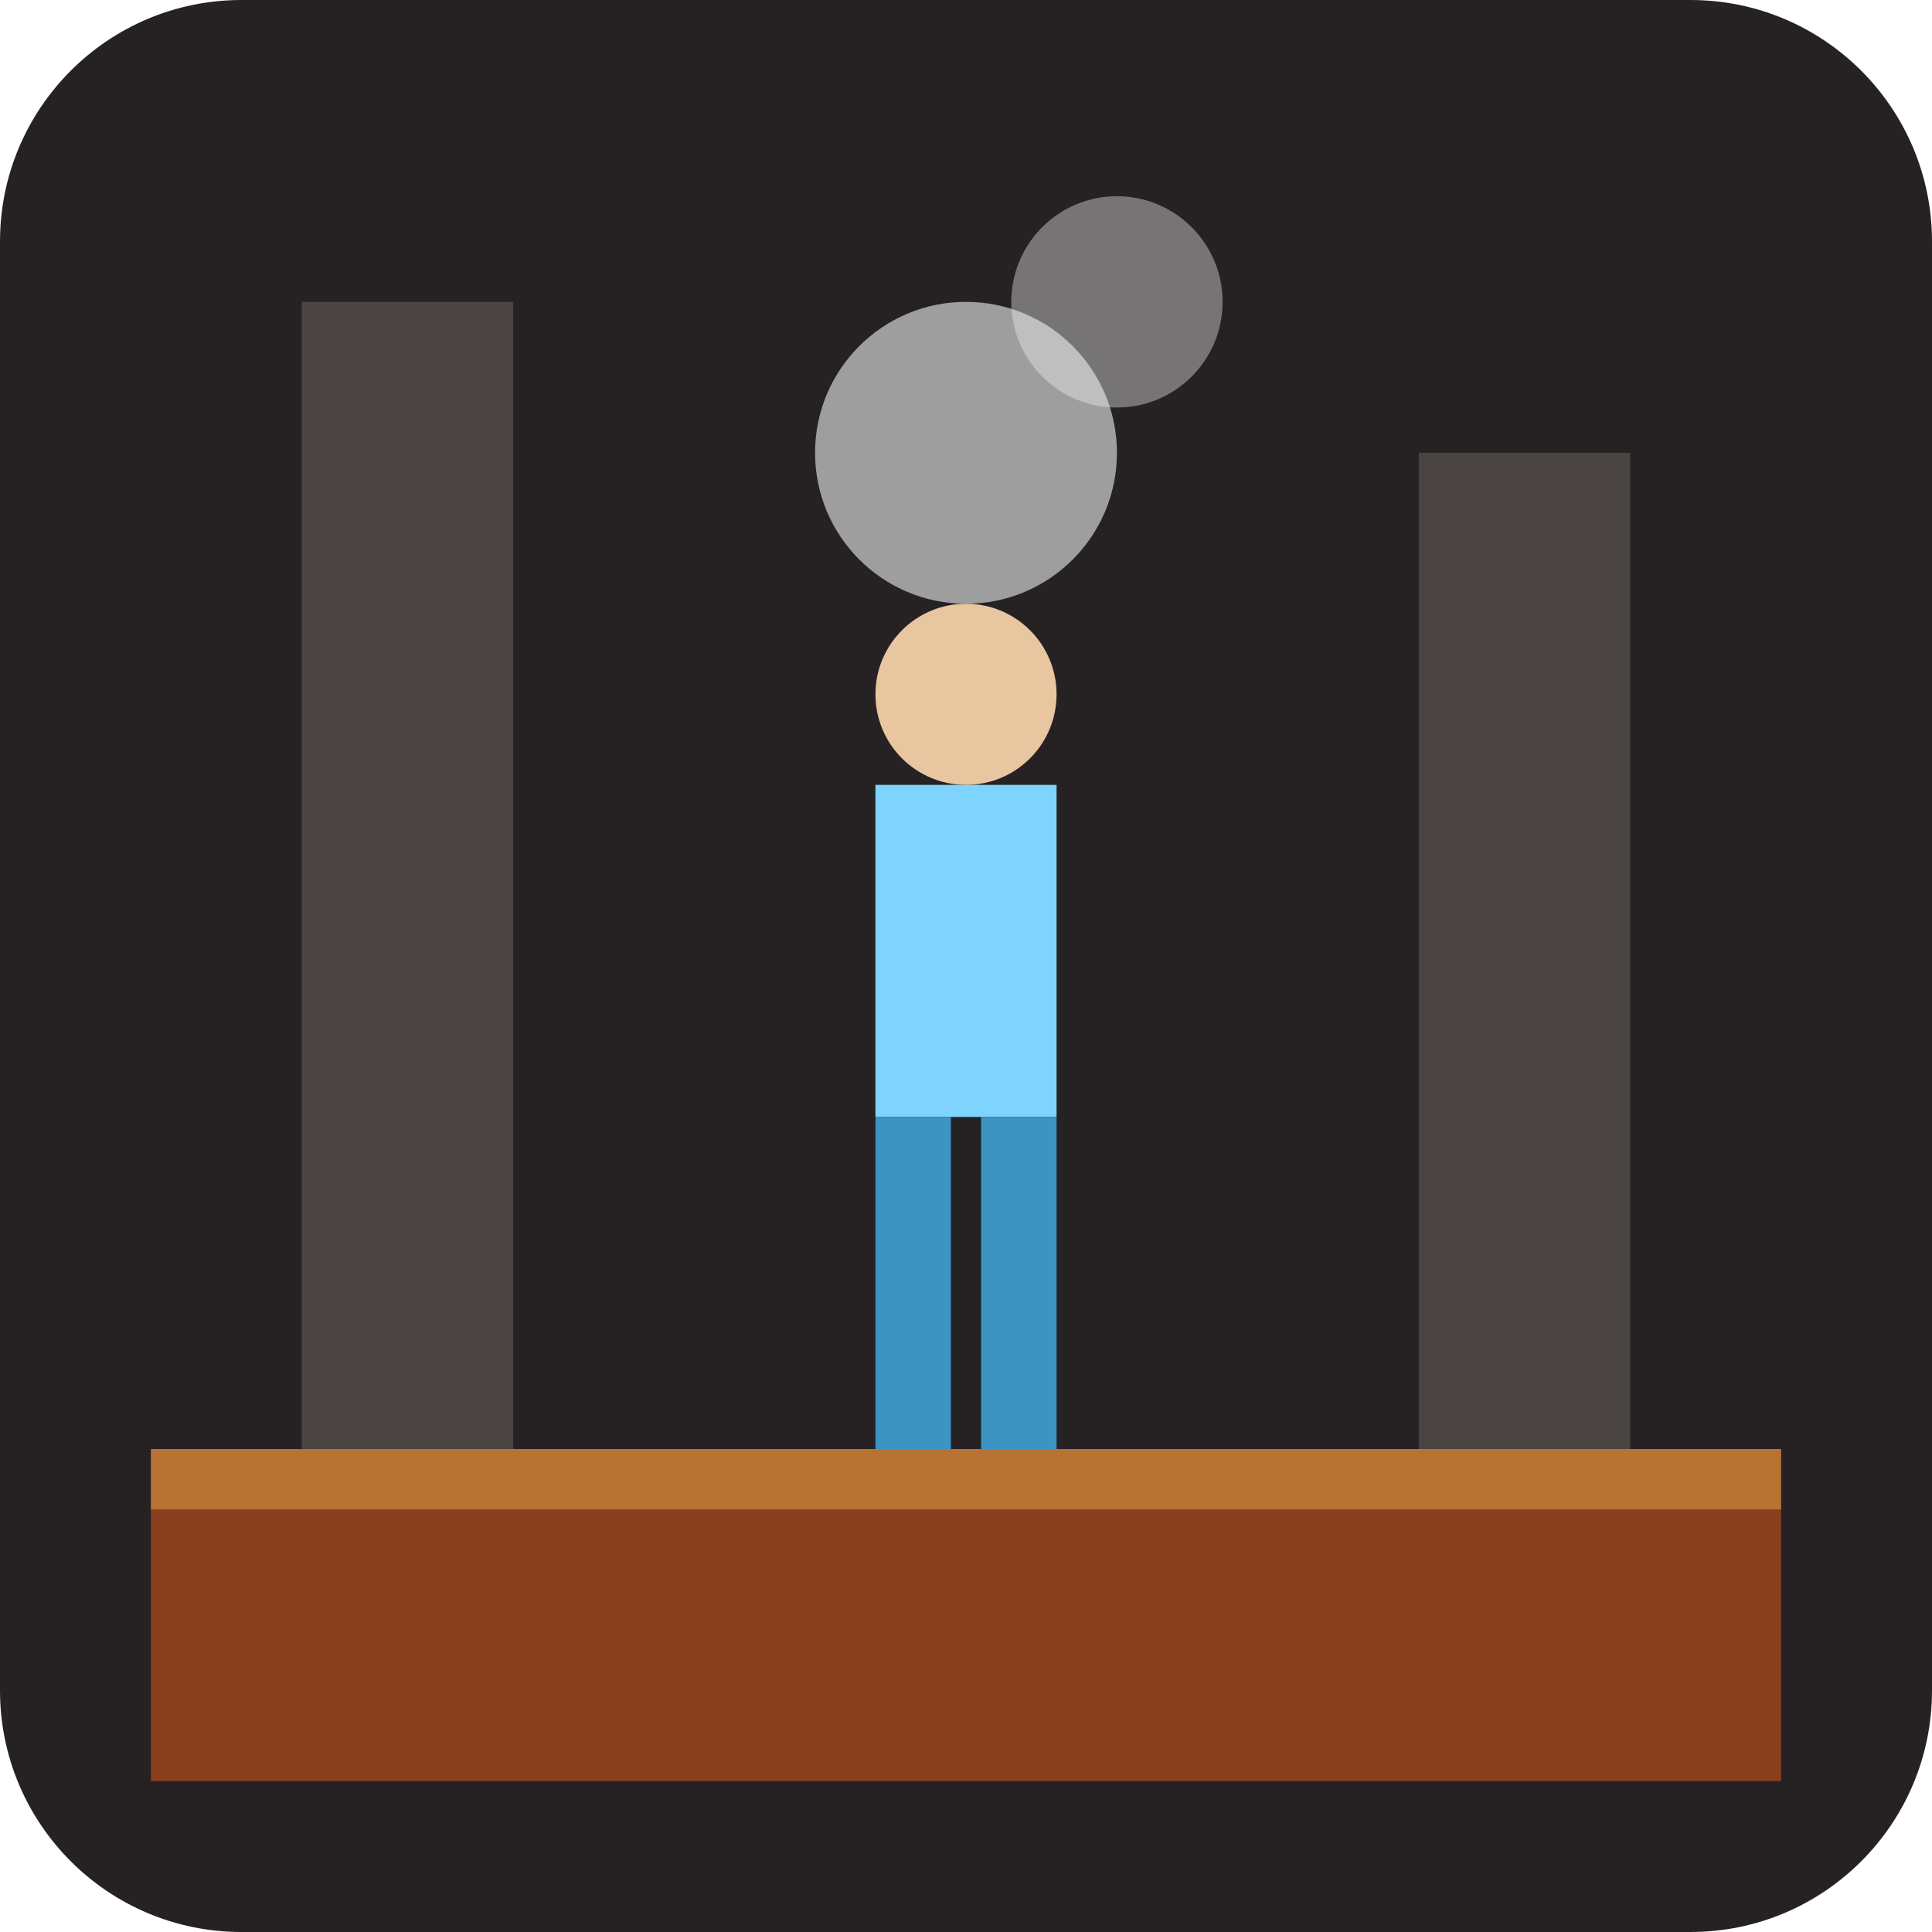
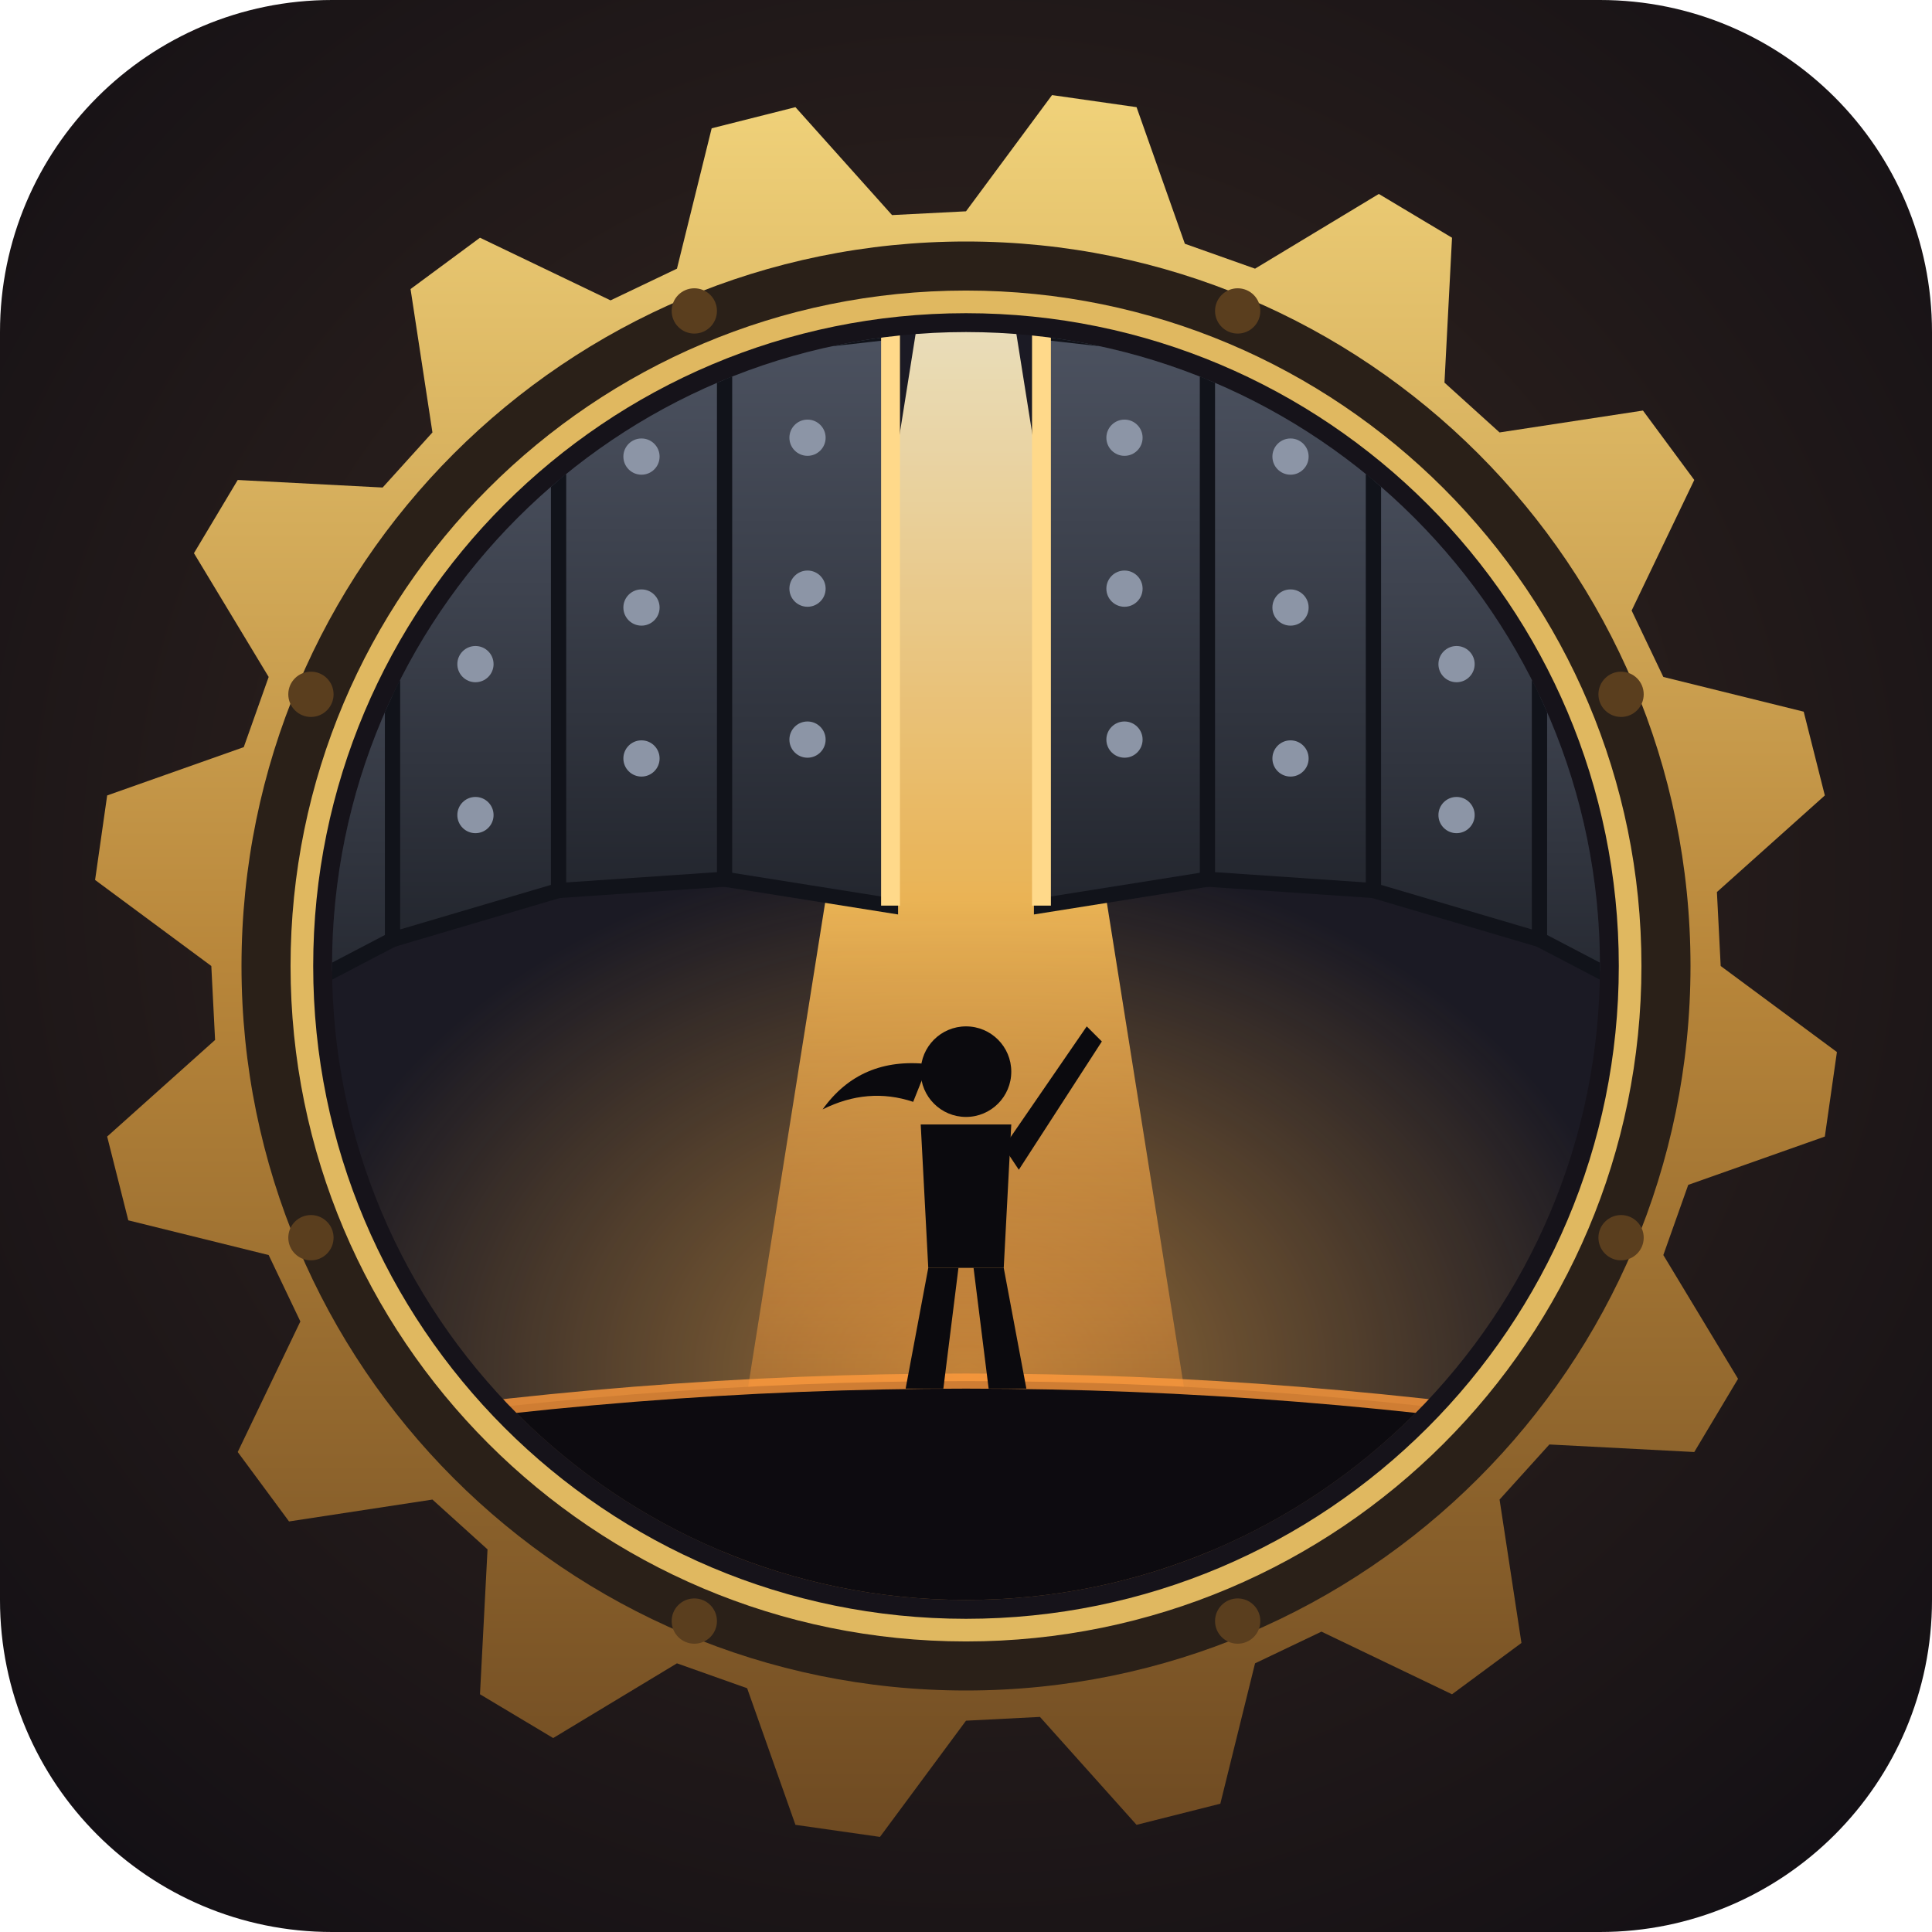
- <svg xmlns="http://www.w3.org/2000/svg" width="128" height="128" viewBox="0 0 128 128">
-   <rect width="128" height="128" rx="16" fill="#262224" />
-   <rect x="10" y="96" width="108" height="22" fill="#8a3f1f" />
-   <rect x="10" y="96" width="108" height="4" fill="#b87333" />
-   <rect x="20" y="20" width="14" height="76" fill="#4a4542" />
-   <rect x="94" y="30" width="14" height="66" fill="#4a4542" />
-   <circle cx="64" cy="30" r="10" fill="#f0f0f0" opacity="0.6" />
-   <circle cx="74" cy="20" r="7" fill="#f0f0f0" opacity="0.4" />
-   <rect x="58" y="52" width="12" height="22" fill="#7fd4ff" />
-   <circle cx="64" cy="46" r="6" fill="#e8c6a0" />
-   <rect x="58" y="74" width="5" height="22" fill="#3d93c2" />
-   <rect x="65" y="74" width="5" height="22" fill="#3d93c2" />
+ <svg xmlns="http://www.w3.org/2000/svg" width="256" height="256" viewBox="0 0 256 256">
+   <defs>
+     <radialGradient id="bg" cx="50%" cy="45%" r="70%">
+       <stop offset="0" stop-color="#3a2a22" />
+       <stop offset="1" stop-color="#120f14" />
+     </radialGradient>
+     <linearGradient id="brass" x1="0" y1="0" x2="0" y2="1">
+       <stop offset="0" stop-color="#f0d27a" />
+       <stop offset="0.5" stop-color="#b8863a" />
+       <stop offset="1" stop-color="#6e4a22" />
+     </linearGradient>
+     <linearGradient id="iron" x1="0" y1="0" x2="0" y2="1">
+       <stop offset="0" stop-color="#4c5260" />
+       <stop offset="1" stop-color="#23262e" />
+     </linearGradient>
+     <linearGradient id="light" x1="0" y1="0" x2="0" y2="1">
+       <stop offset="0" stop-color="#fff4cf" />
+       <stop offset="0.45" stop-color="#ffc35a" />
+       <stop offset="1" stop-color="#ff8a2a" stop-opacity="0.15" />
+     </linearGradient>
+     <radialGradient id="glow" cx="50%" cy="60%" r="50%">
+       <stop offset="0" stop-color="#ffb347" stop-opacity="0.55" />
+       <stop offset="1" stop-color="#ffb347" stop-opacity="0" />
+     </radialGradient>
+     <clipPath id="inner">
+       <circle cx="128" cy="128" r="84" />
+     </clipPath>
+   </defs>
+   <rect width="256" height="256" rx="44" fill="url(#bg)" />
+   <polygon points="228.0,128.0 243.4,139.4 241.8,150.6 223.7,157.0 220.4,166.3 230.3,182.7 224.5,192.4 205.3,191.4 198.7,198.7 201.6,217.7 192.4,224.5 175.1,216.2 166.3,220.4 161.7,239.0 150.6,241.8 137.8,227.5 128.0,228.0 116.6,243.4 105.4,241.8 99.0,223.7 89.7,220.4 73.3,230.3 63.6,224.5 64.6,205.3 57.3,198.7 38.3,201.6 31.5,192.4 39.8,175.1 35.6,166.3 17.0,161.7 14.2,150.6 28.5,137.8 28.0,128.0 12.6,116.6 14.2,105.4 32.3,99.0 35.6,89.7 25.7,73.3 31.5,63.6 50.7,64.6 57.3,57.3 54.4,38.3 63.6,31.5 80.9,39.8 89.7,35.6 94.3,17.0 105.4,14.2 118.2,28.5 128.0,28.0 139.4,12.6 150.6,14.2 157.0,32.3 166.3,35.6 182.7,25.7 192.4,31.5 191.4,50.7 198.7,57.3 217.7,54.4 224.5,63.6 216.2,80.9 220.4,89.7 239.0,94.3 241.8,105.4 227.5,118.2" fill="url(#brass)" />
+   <circle cx="128.0" cy="128.0" r="96" fill="#2a2018" />
+   <circle cx="128.0" cy="128.0" r="88" fill="#16131a" />
+   <g clip-path="url(#inner)">
+     <rect x="40" y="40" width="176" height="176" fill="#1b1a24" />
+     <ellipse cx="128" cy="168" rx="90" ry="70" fill="url(#glow)" />
+     <polygon points="122,40 134,40 162,216 94,216" fill="url(#light)" opacity="0.9" />
+     <polygon points="118.0,44.0 96.0,46.5 96.0,116.5 118.0,120.0" fill="url(#iron)" stroke="#11131a" stroke-width="2" />
+     <circle cx="107.0" cy="58.0" r="2.4" fill="#8c95a6" />
+     <circle cx="107.0" cy="78.0" r="2.4" fill="#8c95a6" />
+     <circle cx="107.0" cy="98.0" r="2.4" fill="#8c95a6" />
+     <polygon points="96.0,46.5 74.0,54.0 74.0,118.0 96.0,116.5" fill="url(#iron)" stroke="#11131a" stroke-width="2" />
+     <circle cx="85.0" cy="60.5" r="2.4" fill="#8c95a6" />
+     <circle cx="85.0" cy="80.5" r="2.4" fill="#8c95a6" />
+     <circle cx="85.0" cy="100.5" r="2.4" fill="#8c95a6" />
+     <polygon points="74.0,54.0 52.0,66.5 52.0,124.5 74.0,118.0" fill="url(#iron)" stroke="#11131a" stroke-width="2" />
+     <circle cx="63.0" cy="68.0" r="2.4" fill="#8c95a6" />
+     <circle cx="63.0" cy="88.0" r="2.4" fill="#8c95a6" />
+     <circle cx="63.0" cy="108.0" r="2.4" fill="#8c95a6" />
+     <polygon points="52.0,66.5 30.0,84.0 30.0,136.0 52.0,124.5" fill="url(#iron)" stroke="#11131a" stroke-width="2" />
+     <circle cx="41.0" cy="80.5" r="2.4" fill="#8c95a6" />
+     <circle cx="41.0" cy="100.5" r="2.4" fill="#8c95a6" />
+     <circle cx="41.0" cy="120.5" r="2.4" fill="#8c95a6" />
+     <line x1="118" y1="44" x2="118" y2="120" stroke="#ffd98a" stroke-width="2.5" />
+     <polygon points="138.0,44.0 160.0,46.5 160.0,116.5 138.0,120.0" fill="url(#iron)" stroke="#11131a" stroke-width="2" />
+     <circle cx="149.0" cy="58.0" r="2.4" fill="#8c95a6" />
+     <circle cx="149.0" cy="78.0" r="2.4" fill="#8c95a6" />
+     <circle cx="149.0" cy="98.0" r="2.4" fill="#8c95a6" />
+     <polygon points="160.0,46.5 182.0,54.0 182.0,118.0 160.0,116.5" fill="url(#iron)" stroke="#11131a" stroke-width="2" />
+     <circle cx="171.0" cy="60.5" r="2.4" fill="#8c95a6" />
+     <circle cx="171.0" cy="80.5" r="2.4" fill="#8c95a6" />
+     <circle cx="171.0" cy="100.5" r="2.4" fill="#8c95a6" />
+     <polygon points="182.0,54.0 204.0,66.5 204.0,124.5 182.0,118.0" fill="url(#iron)" stroke="#11131a" stroke-width="2" />
+     <circle cx="193.0" cy="68.0" r="2.4" fill="#8c95a6" />
+     <circle cx="193.0" cy="88.0" r="2.4" fill="#8c95a6" />
+     <circle cx="193.0" cy="108.0" r="2.4" fill="#8c95a6" />
+     <polygon points="204.0,66.5 226.0,84.0 226.0,136.0 204.0,124.5" fill="url(#iron)" stroke="#11131a" stroke-width="2" />
+     <circle cx="215.0" cy="80.5" r="2.4" fill="#8c95a6" />
+     <circle cx="215.0" cy="100.5" r="2.4" fill="#8c95a6" />
+     <circle cx="215.0" cy="120.5" r="2.4" fill="#8c95a6" />
+     <line x1="138" y1="44" x2="138" y2="120" stroke="#ffd98a" stroke-width="2.5" />
+     <path d="M40 190 Q128 176 216 190 L216 216 L40 216 Z" fill="#0d0b10" />
+     <path d="M40 190 Q128 176 216 190" fill="none" stroke="#ff9a3c" stroke-width="2" opacity="0.8" />
+     <g fill="#0b0a0e">
+       <circle cx="128" cy="142" r="6" />
+       <path d="M122 149 L134 149 L133 168 L123 168 Z" />
+       <path d="M123 168 L127 168 L125 184 L120 184 Z" />
+       <path d="M129 168 L133 168 L136 184 L131 184 Z" />
+       <path d="M123 141 Q114 140 109 147 Q115 144 121 146 Z" />
+       <path d="M133 152 L144 136 L146 138 L135 155 Z" />
+     </g>
+   </g>
+   <circle cx="128.0" cy="128.0" r="88" fill="none" stroke="#e0b860" stroke-width="3" />
+   <circle cx="128.0" cy="128.0" r="18" fill="none" />
+   <circle cx="214.8" cy="164.0" r="3" fill="#5a3e1e" />
+   <circle cx="164.0" cy="214.8" r="3" fill="#5a3e1e" />
+   <circle cx="92.0" cy="214.8" r="3" fill="#5a3e1e" />
+   <circle cx="41.2" cy="164.0" r="3" fill="#5a3e1e" />
+   <circle cx="41.2" cy="92.0" r="3" fill="#5a3e1e" />
+   <circle cx="92.0" cy="41.2" r="3" fill="#5a3e1e" />
+   <circle cx="164.0" cy="41.2" r="3" fill="#5a3e1e" />
+   <circle cx="214.8" cy="92.0" r="3" fill="#5a3e1e" />
</svg>
